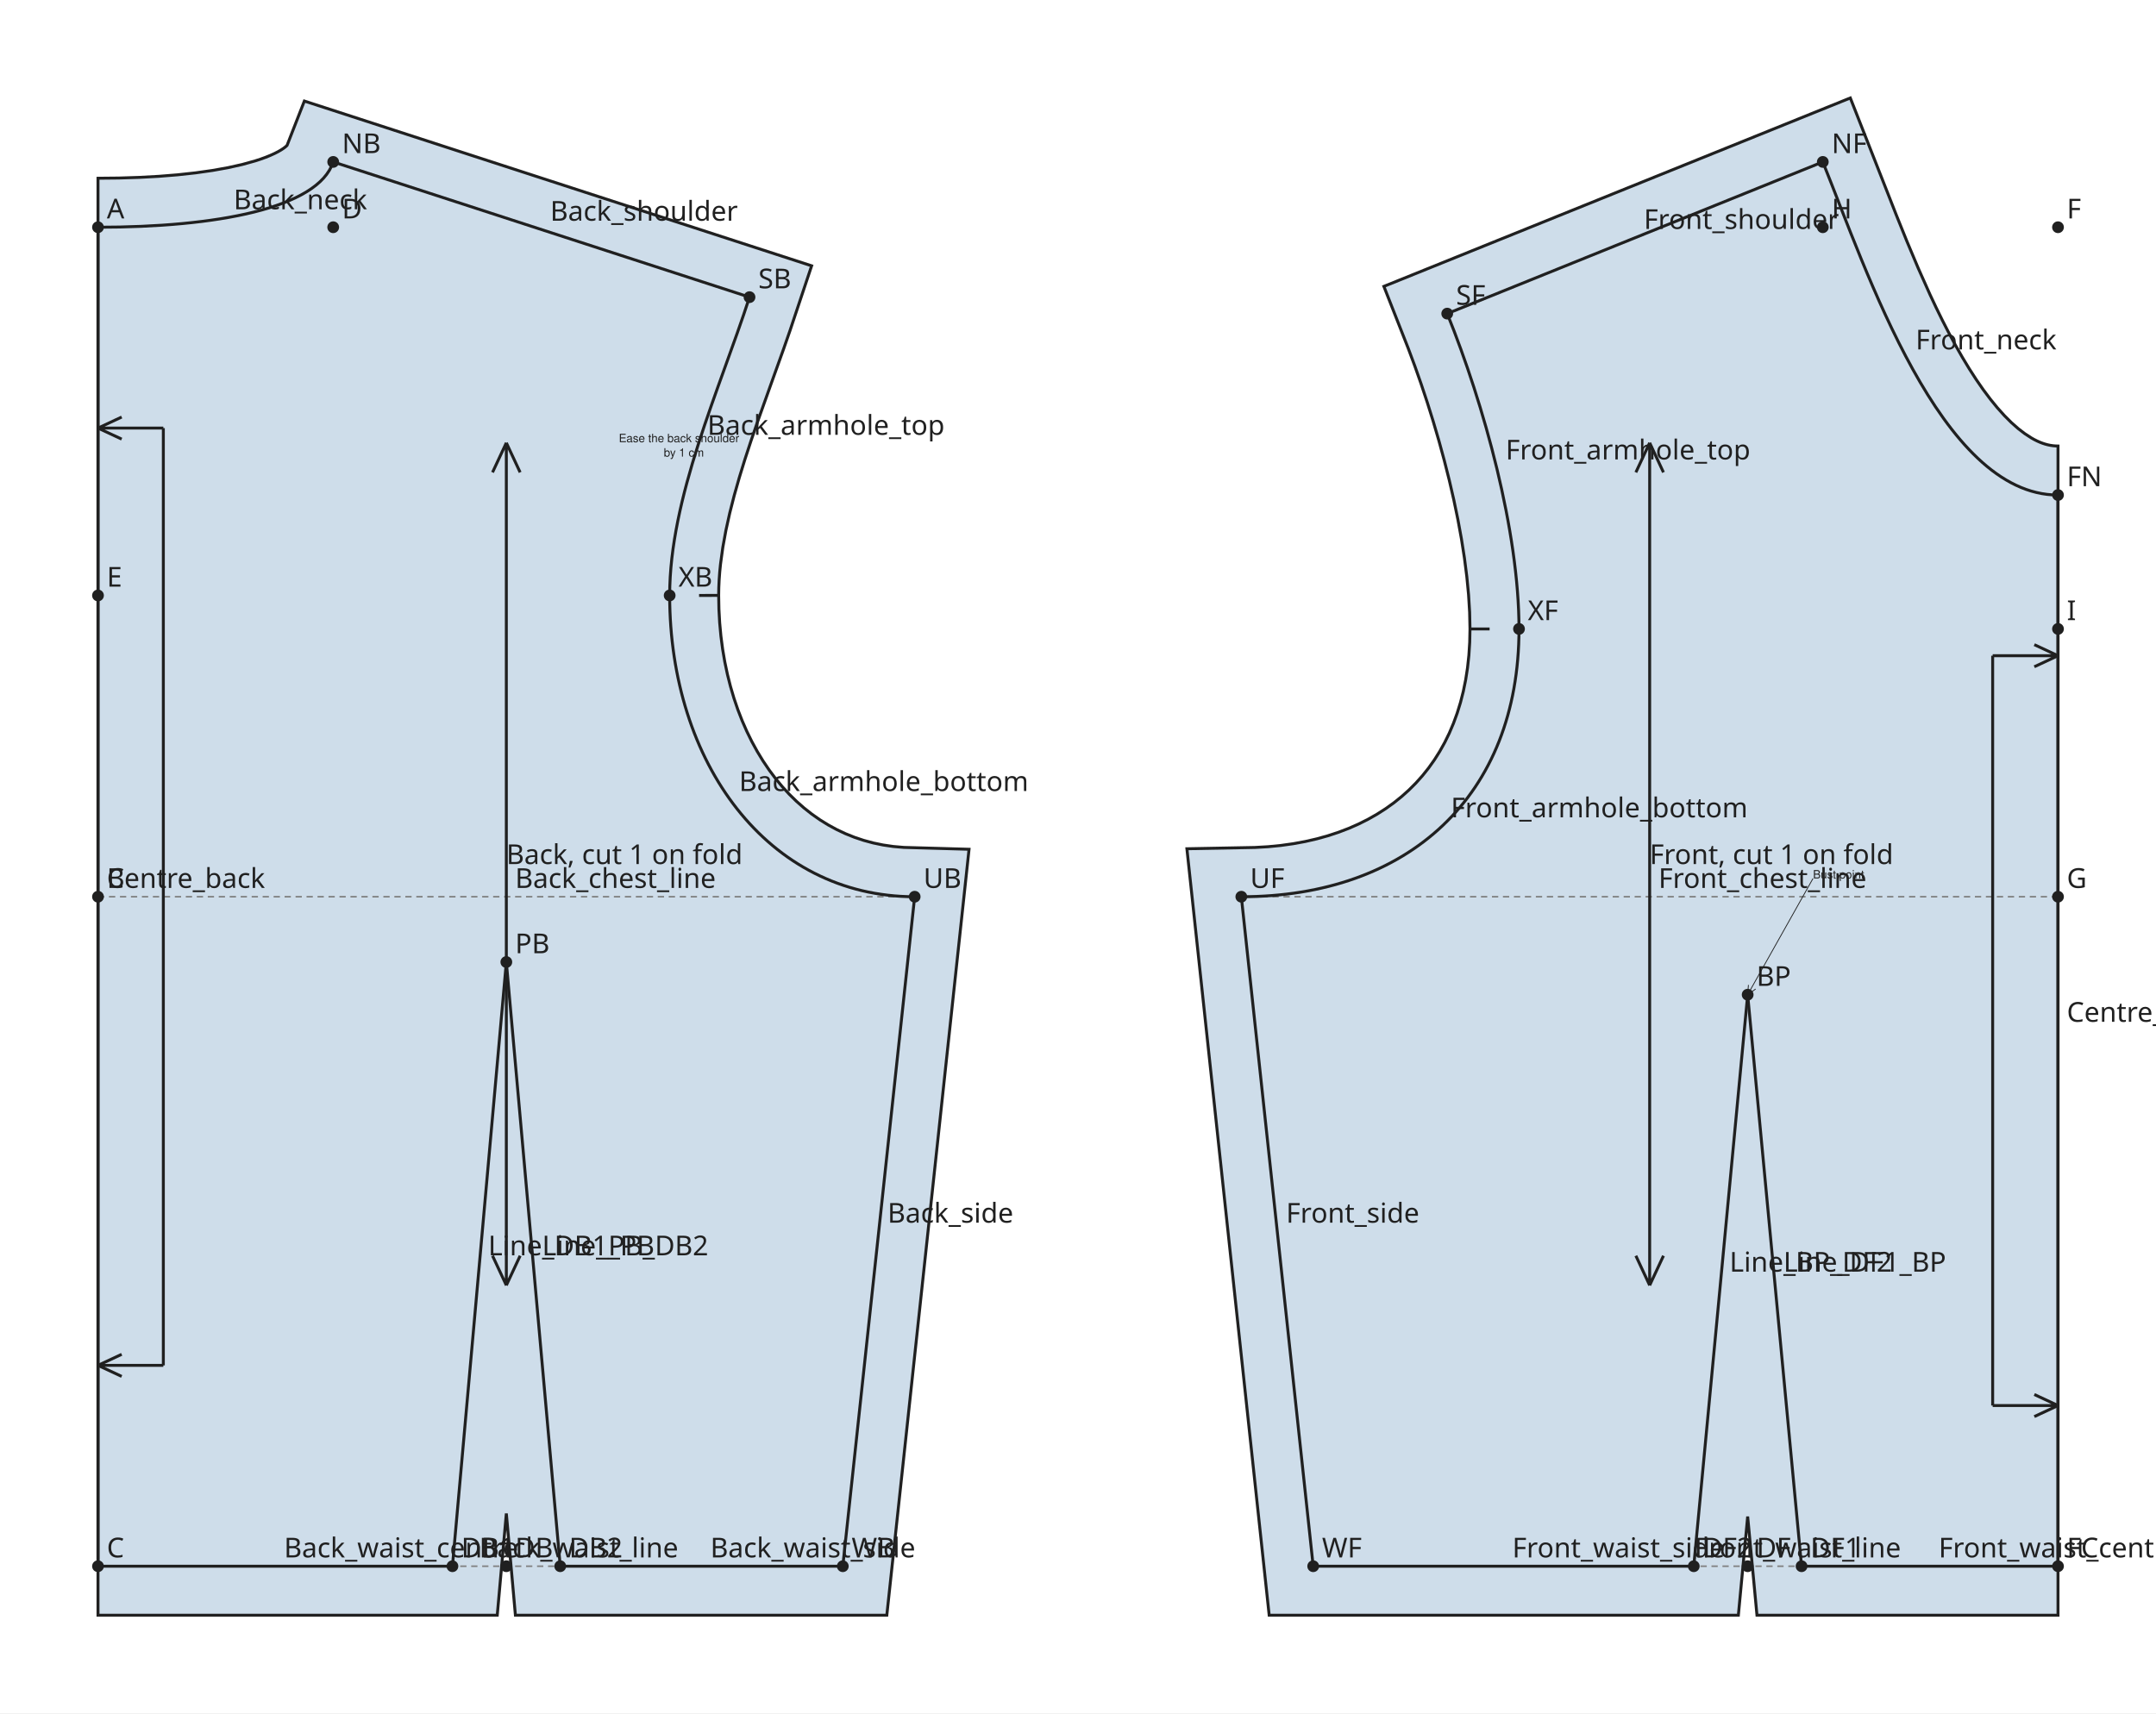
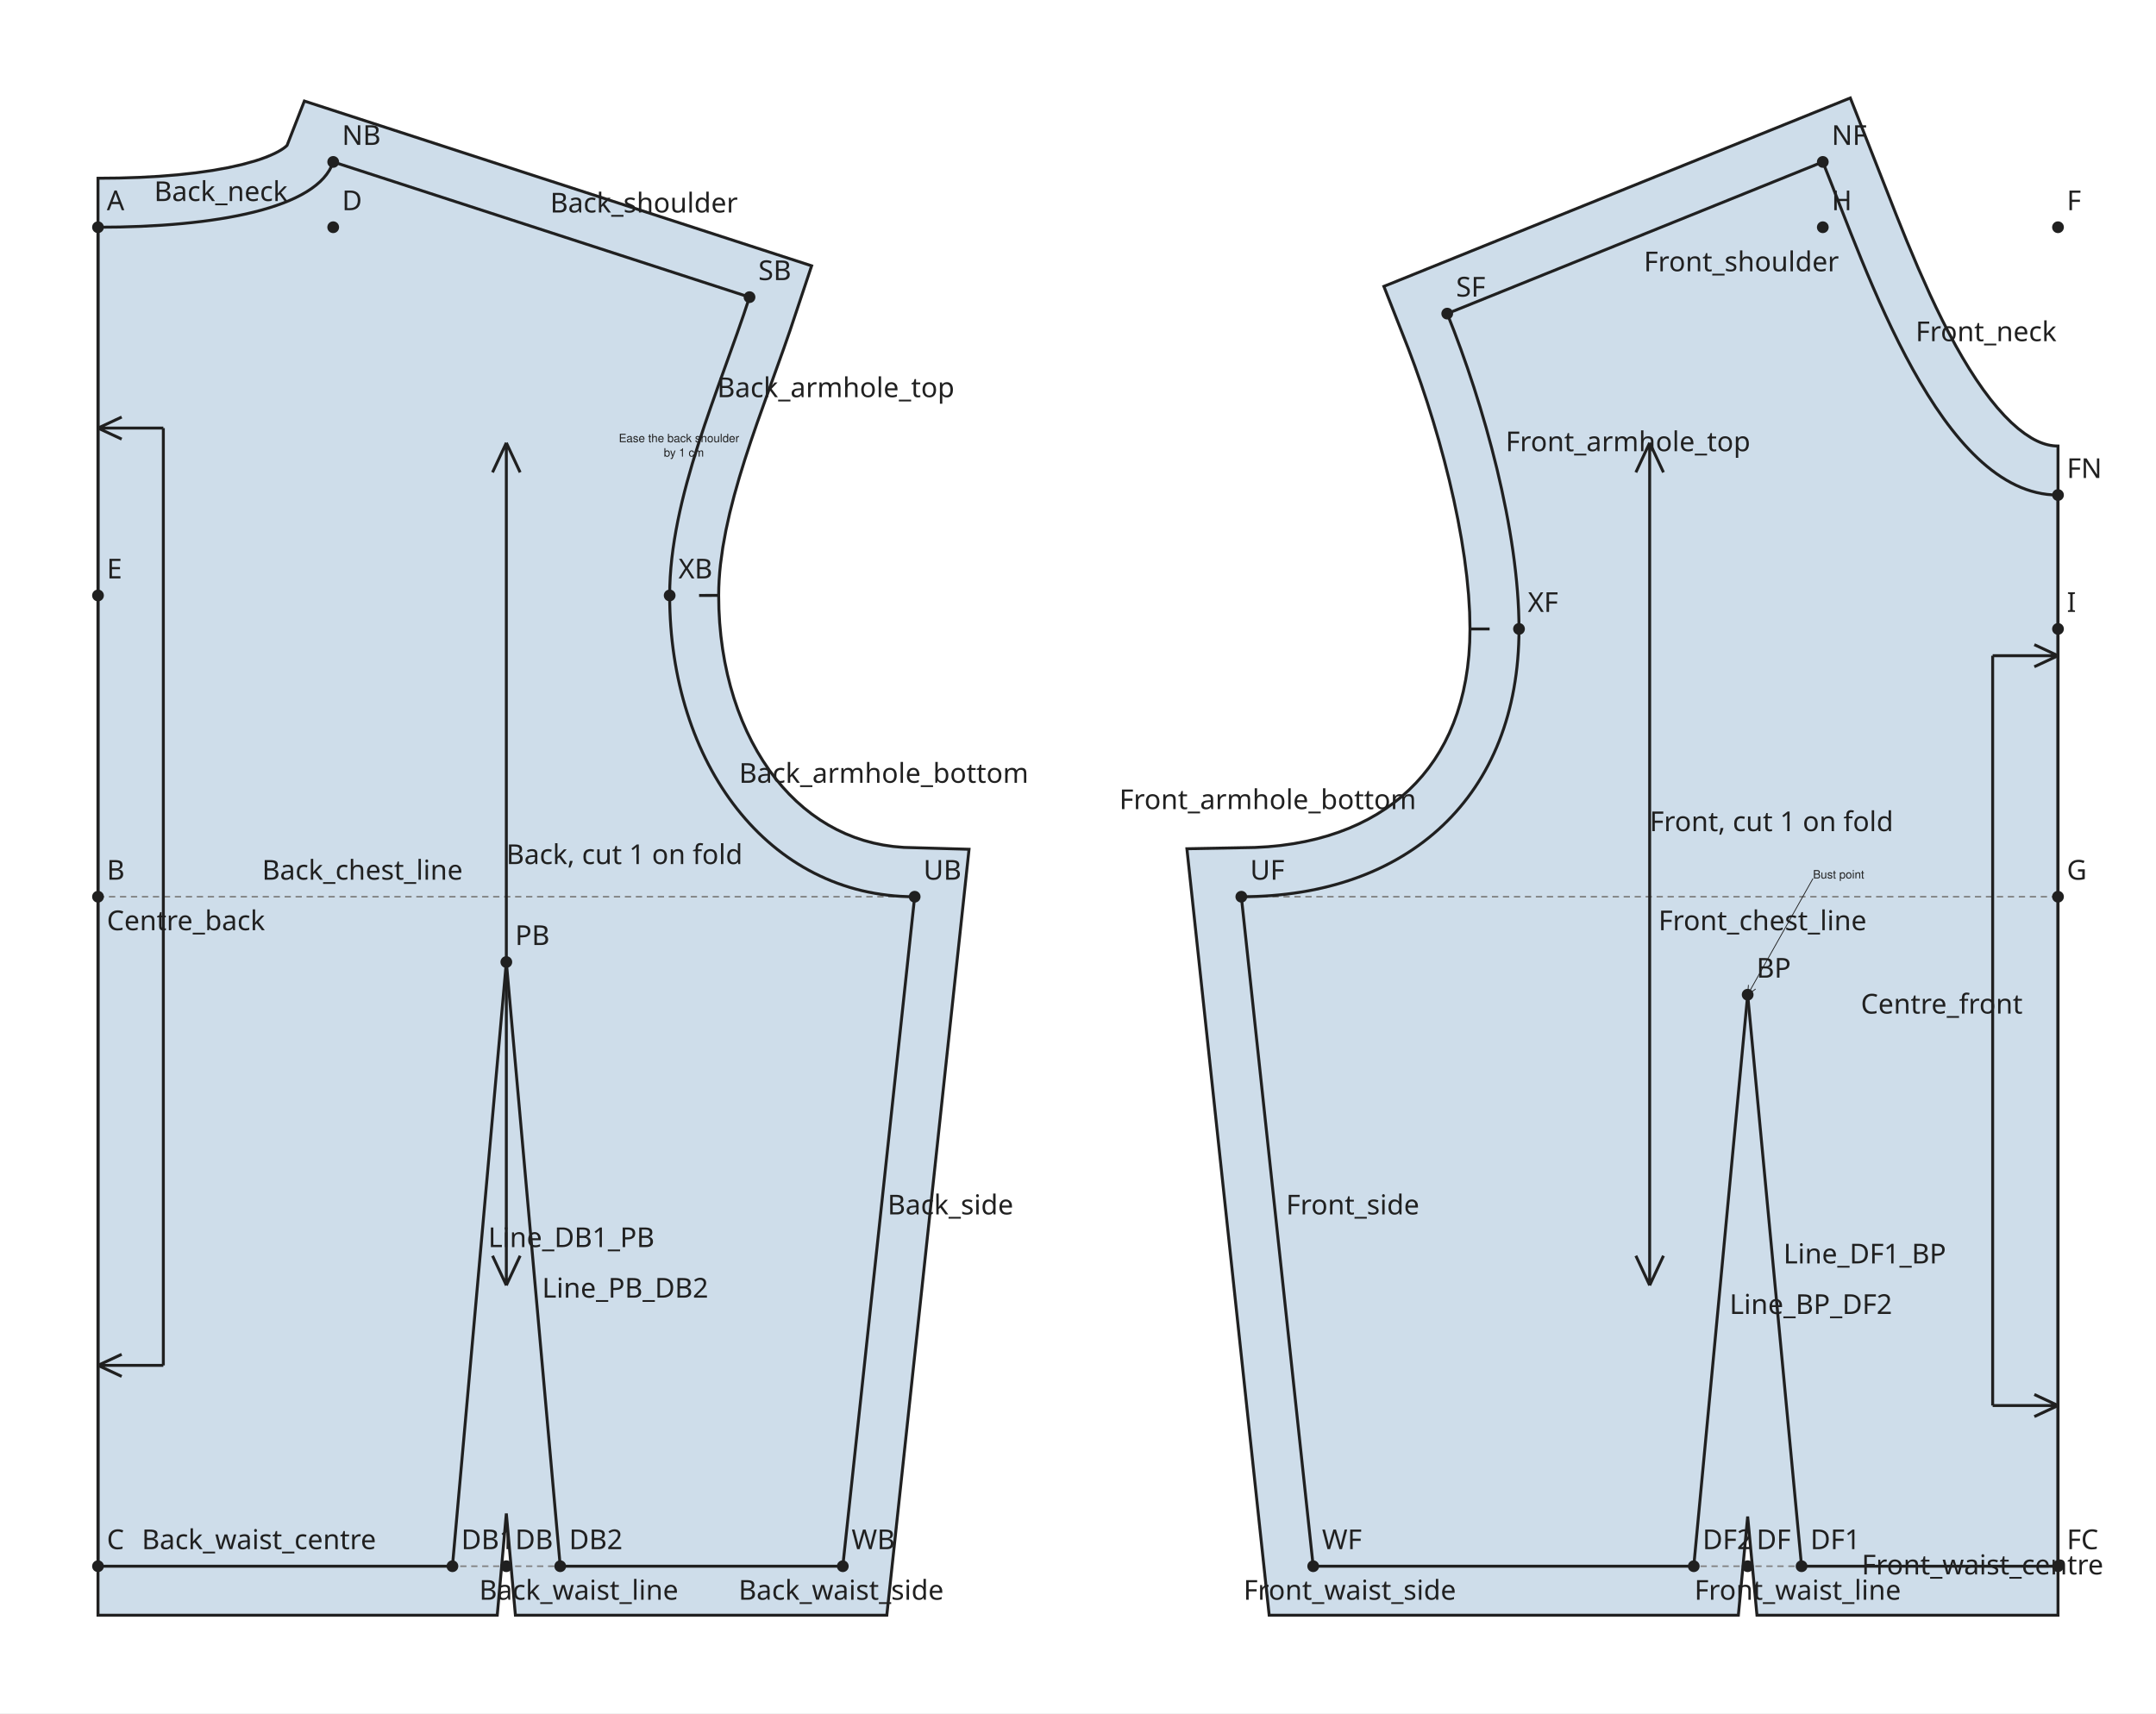
<svg xmlns="http://www.w3.org/2000/svg" width="660mm" height="524.58mm" viewBox="-30 -69.58 660 524.58">
  <rect x="-30" y="-69.58" width="660" height="524.58" fill="#ffffff" />
  <path data-id="63" data-name="Back" d="M 218.458 11.815 L 211.837 31.646 L 209.873 37.291 L 205.84 48.534 L 205.841 48.535 L 201.798 59.873 L 199.883 65.453 L 198.035 71.086 L 196.34 76.581 L 194.766 82.117 L 193.396 87.49 L 192.224 92.784 L 191.274 98.005 L 190.568 103.142 L 190.326 105.561 L 190.147 107.988 L 190.038 110.375 L 190.001 112.737 L 190.079 116.961 L 190.309 121.114 L 190.687 125.195 L 191.209 129.172 L 191.877 133.093 L 192.681 136.91 L 193.614 140.608 L 194.688 144.24 L 195.88 147.735 L 197.2 151.131 L 198.634 154.402 L 200.179 157.543 L 201.833 160.557 L 203.592 163.442 L 205.465 166.211 L 207.409 168.806 L 209.454 171.272 L 211.592 173.6 L 213.813 175.78 L 216.106 177.802 L 218.487 179.682 L 220.949 181.414 L 223.479 182.988 L 226.084 184.409 L 228.776 185.68 L 231.554 186.796 L 234.392 187.746 L 237.338 188.541 L 240.355 189.165 L 243.481 189.621 L 246.685 189.899 L 266.646 190.469 L 241.476 425 L 127.778 425 L 125 393.852 L 122.222 425 L 0 425 L 0 -15.001 L 6.393 -15.065 L 12.594 -15.261 L 18.612 -15.59 L 24.368 -16.053 L 29.861 -16.651 L 35.027 -17.383 L 39.792 -18.238 L 44.128 -19.208 L 48.094 -20.308 L 49.721 -20.837 L 51.312 -21.414 L 52.742 -21.993 L 54 -22.563 L 55.092 -23.119 L 56.014 -23.65 L 56.75 -24.13 L 57.298 -24.541 L 57.674 -24.867 L 57.878 -25.075 L 63.172 -38.64 Z" fill="#ceddea" stroke="#202020" stroke-width="0.9" />
  <path data-id="64" data-name="Front" d="M 547.451 -11.518 L 550.5 -3.746 L 553.748 4.31 L 557.205 12.523 L 560.85 20.686 L 562.715 24.648 L 564.653 28.597 L 566.655 32.498 L 568.667 36.227 L 570.733 39.853 L 572.849 43.355 L 574.974 46.649 L 577.121 49.75 L 579.291 52.648 L 581.461 55.306 L 583.612 57.698 L 585.736 59.82 L 587.81 61.654 L 589.82 63.197 L 591.875 64.535 L 592.663 64.98 L 593.55 65.428 L 594.43 65.82 L 595.26 66.14 L 596.075 66.407 L 596.876 66.621 L 597.669 66.786 L 598.448 66.902 L 599.205 66.969 L 600 66.993 L 600 425 L 507.848 425 L 505 394.794 L 502.152 425 L 358.524 425 L 333.338 190.313 L 354.145 189.918 L 358.196 189.684 L 362.095 189.301 L 365.889 188.769 L 369.544 188.096 L 373.09 187.281 L 376.476 186.34 L 379.777 185.254 L 382.9 184.058 L 385.915 182.731 L 388.8 181.283 L 391.546 179.724 L 394.175 178.044 L 396.676 176.25 L 399.06 174.337 L 401.307 172.322 L 403.429 170.198 L 405.444 167.943 L 407.329 165.582 L 409.091 163.108 L 410.738 160.501 L 412.268 157.759 L 413.659 154.918 L 414.933 151.924 L 416.08 148.784 L 417.078 145.549 L 417.95 142.128 L 418.673 138.574 L 419.24 134.915 L 419.657 131.077 L 419.91 127.104 L 419.996 123 L 419.885 117.879 L 419.561 112.557 L 419.024 106.981 L 418.298 101.301 L 417.381 95.448 L 416.288 89.477 L 415.043 83.481 L 413.652 77.448 L 412.125 71.4 L 410.489 65.412 L 408.737 59.44 L 406.922 53.644 L 405.024 47.939 L 403.112 42.509 L 401.11 37.13 L 393.633 18.11 L 536.421 -39.58 Z" fill="#ceddea" stroke="#202020" stroke-width="0.9" />
  <path data-id="16" data-name="Back_chest_line" d="M 0 205 L 250 205" fill="none" stroke="#808080" stroke-width="0.48" stroke-dasharray="1.92 1.44" />
-   <text x="127.7" y="202.3" font-family="sans-serif" font-size="8.4" fill="#202020">Back_chest_line</text>
  <path data-id="17" data-name="Back_waist_line" d="M 0 410 L 228 410" fill="none" stroke="#808080" stroke-width="0.48" stroke-dasharray="1.92 1.44" />
-   <text x="116.7" y="407.3" font-family="sans-serif" font-size="8.4" fill="#202020">Back_waist_line</text>
  <path data-id="44" data-name="Front_chest_line" d="M 600 205 L 350 205" fill="none" stroke="#808080" stroke-width="0.48" stroke-dasharray="1.92 1.44" />
-   <text x="477.7" y="202.3" font-family="sans-serif" font-size="8.4" fill="#202020">Front_chest_line</text>
  <path data-id="45" data-name="Front_waist_line" d="M 600 410 L 372 410" fill="none" stroke="#808080" stroke-width="0.48" stroke-dasharray="1.92 1.44" />
-   <text x="488.7" y="407.3" font-family="sans-serif" font-size="8.4" fill="#202020">Front_waist_line</text>
  <path data-id="15" data-name="Centre_back" d="M 0 0 L 0 410" fill="none" stroke="#202020" stroke-width="0.9" />
-   <text x="2.7" y="202.3" font-family="sans-serif" font-size="8.4" fill="#202020">Centre_back</text>
  <path data-id="21" data-name="Back_shoulder" d="M 72 -20 L 199.442 21.408" fill="none" stroke="#202020" stroke-width="0.9" />
-   <text x="138.421" y="-1.996" font-family="sans-serif" font-size="8.4" fill="#202020">Back_shoulder</text>
  <path data-id="22" data-name="Back_neck" d="M 0 0 C 36 0 67.365 -5.734 72 -20" fill="none" stroke="#202020" stroke-width="0.9" />
-   <text x="41.514" y="-5.503" font-family="sans-serif" font-size="8.4" fill="#202020">Back_neck</text>
  <path data-id="25" data-name="Back_armhole_top" d="M 199.442 21.408 C 190.171 49.94 175 82.75 175 112.75" fill="none" stroke="#202020" stroke-width="0.9" />
-   <text x="186.528" y="63.568" font-family="sans-serif" font-size="8.4" fill="#202020">Back_armhole_top</text>
  <path data-id="26" data-name="Back_armhole_bottom" d="M 175 112.75 C 175 164 205 205 250 205" fill="none" stroke="#202020" stroke-width="0.9" />
-   <text x="196.243" y="172.633" font-family="sans-serif" font-size="8.4" fill="#202020">Back_armhole_bottom</text>
  <path data-id="27" data-name="Back_side" d="M 250 205 L 228 410" fill="none" stroke="#202020" stroke-width="0.9" />
-   <text x="241.7" y="304.8" font-family="sans-serif" font-size="8.4" fill="#202020">Back_side</text>
  <path data-id="32" data-name="Back_waist_centre" d="M 0 410 L 108.5 410" fill="none" stroke="#202020" stroke-width="0.9" />
-   <text x="56.95" y="407.3" font-family="sans-serif" font-size="8.4" fill="#202020">Back_waist_centre</text>
  <path data-id="33" data-name="Line_DB1_PB" d="M 108.5 410 L 125 225" fill="none" stroke="#202020" stroke-width="0.9" />
-   <text x="119.45" y="314.8" font-family="sans-serif" font-size="8.4" fill="#202020">Line_DB1_PB</text>
  <path data-id="34" data-name="Line_PB_DB2" d="M 125 225 L 141.5 410" fill="none" stroke="#202020" stroke-width="0.9" />
-   <text x="135.95" y="314.8" font-family="sans-serif" font-size="8.4" fill="#202020">Line_PB_DB2</text>
  <path data-id="35" data-name="Back_waist_side" d="M 141.5 410 L 228 410" fill="none" stroke="#202020" stroke-width="0.9" />
-   <text x="187.45" y="407.3" font-family="sans-serif" font-size="8.4" fill="#202020">Back_waist_side</text>
  <path data-id="43" data-name="Centre_front" d="M 600 82 L 600 410" fill="none" stroke="#202020" stroke-width="0.9" />
-   <text x="602.7" y="243.3" font-family="sans-serif" font-size="8.4" fill="#202020">Centre_front</text>
  <path data-id="49" data-name="Front_shoulder" d="M 528 -20 L 413.029 26.451" fill="none" stroke="#202020" stroke-width="0.9" />
-   <text x="473.215" y="0.526" font-family="sans-serif" font-size="8.4" fill="#202020">Front_shoulder</text>
  <path data-id="50" data-name="Front_neck" d="M 528 -20 C 541.486 13.379 564 82 600 82" fill="none" stroke="#202020" stroke-width="0.9" />
-   <text x="556.41" y="37.407" font-family="sans-serif" font-size="8.4" fill="#202020">Front_neck</text>
  <path data-id="52" data-name="Front_armhole_top" d="M 413.029 26.451 C 424.267 54.267 435 93 435 123" fill="none" stroke="#202020" stroke-width="0.9" />
-   <text x="430.905" y="71.107" font-family="sans-serif" font-size="8.4" fill="#202020">Front_armhole_top</text>
  <path data-id="53" data-name="Front_armhole_bottom" d="M 435 123 C 435 174.25 401 205 350 205" fill="none" stroke="#202020" stroke-width="0.9" />
-   <text x="414.138" y="180.695" font-family="sans-serif" font-size="8.4" fill="#202020">Front_armhole_bottom</text>
  <path data-id="54" data-name="Front_side" d="M 350 205 L 372 410" fill="none" stroke="#202020" stroke-width="0.9" />
-   <text x="363.7" y="304.8" font-family="sans-serif" font-size="8.4" fill="#202020">Front_side</text>
  <path data-id="59" data-name="Front_waist_centre" d="M 600 410 L 521.5 410" fill="none" stroke="#202020" stroke-width="0.9" />
-   <text x="563.45" y="407.3" font-family="sans-serif" font-size="8.4" fill="#202020">Front_waist_centre</text>
  <path data-id="60" data-name="Line_DF1_BP" d="M 521.5 410 L 505 235" fill="none" stroke="#202020" stroke-width="0.9" />
-   <text x="515.95" y="319.8" font-family="sans-serif" font-size="8.4" fill="#202020">Line_DF1_BP</text>
  <path data-id="61" data-name="Line_BP_DF2" d="M 505 235 L 488.5 410" fill="none" stroke="#202020" stroke-width="0.9" />
-   <text x="499.45" y="319.8" font-family="sans-serif" font-size="8.4" fill="#202020">Line_BP_DF2</text>
  <path data-id="62" data-name="Front_waist_side" d="M 488.5 410 L 372 410" fill="none" stroke="#202020" stroke-width="0.9" />
-   <text x="432.95" y="407.3" font-family="sans-serif" font-size="8.4" fill="#202020">Front_waist_side</text>
  <path data-id="63" data-marks="Back" d="M 125 324 L 125 66 M 125 66 L 120.774 75.063 M 125 66 L 129.226 75.063 M 125 324 L 129.226 314.937 M 125 324 L 120.774 314.937 M 20 61.5 L 20 348.5 M 20 61.5 L 0 61.5 M 20 348.5 L 0 348.5 M 0 61.5 L 7.25 58.119 M 0 61.5 L 7.25 64.881 M 0 348.5 L 7.25 345.119 M 0 348.5 L 7.25 351.881 M 190 112.736 L 184 112.741" fill="none" stroke="#202020" stroke-width="0.9" />
+   <path data-id="64" data-marks="Front" d="M 475 324 L 475 66 M 475 66 L 470.774 75.063 M 475 66 L 479.226 75.063 M 475 324 L 479.226 314.937 M 475 324 L 470.774 314.937 M 580 131.2 L 580 360.8 M 580 131.2 L 600 131.2 M 580 360.8 L 600 360.8 M 600 131.2 L 592.75 134.581 M 600 131.2 L 592.75 127.819 M 600 360.8 L 592.75 364.181 M 600 360.8 L 592.75 357.419 M 420 123.015 L 426 123.009" fill="none" stroke="#202020" stroke-width="0.9" />
+   <circle data-id="10" data-name="A" cx="0" cy="0" r="1.8" fill="#202020" />
+   <circle data-id="11" data-name="B" cx="0" cy="205" r="1.8" fill="#202020" />
+   <circle data-id="12" data-name="C" cx="0" cy="410" r="1.8" fill="#202020" />
+   <circle data-id="13" data-name="UB" cx="250" cy="205" r="1.8" fill="#202020" />
+   <circle data-id="14" data-name="WB" cx="228" cy="410" r="1.8" fill="#202020" />
+   <circle data-id="18" data-name="D" cx="72" cy="0" r="1.8" fill="#202020" />
+   <circle data-id="19" data-name="NB" cx="72" cy="-20" r="1.8" fill="#202020" />
+   <circle data-id="20" data-name="SB" cx="199.442" cy="21.408" r="1.8" fill="#202020" />
+   <circle data-id="23" data-name="E" cx="0" cy="112.75" r="1.8" fill="#202020" />
+   <circle data-id="24" data-name="XB" cx="175" cy="112.75" r="1.8" fill="#202020" />
+   <circle data-id="28" data-name="DB" cx="125" cy="410" r="1.8" fill="#202020" />
+   <circle data-id="29" data-name="DB1" cx="108.5" cy="410" r="1.8" fill="#202020" />
+   <circle data-id="30" data-name="DB2" cx="141.5" cy="410" r="1.8" fill="#202020" />
+   <circle data-id="31" data-name="PB" cx="125" cy="225" r="1.8" fill="#202020" />
+   <circle data-id="36" data-name="F" cx="600" cy="0" r="1.8" fill="#202020" />
+   <circle data-id="37" data-name="FN" cx="600" cy="82" r="1.8" fill="#202020" />
+   <circle data-id="38" data-name="FC" cx="600" cy="410" r="1.8" fill="#202020" />
+   <circle data-id="39" data-name="I" cx="600" cy="123" r="1.8" fill="#202020" />
+   <circle data-id="40" data-name="G" cx="600" cy="205" r="1.8" fill="#202020" />
+   <circle data-id="41" data-name="UF" cx="350" cy="205" r="1.8" fill="#202020" />
+   <circle data-id="42" data-name="WF" cx="372" cy="410" r="1.8" fill="#202020" />
+   <circle data-id="46" data-name="H" cx="528" cy="0" r="1.8" fill="#202020" />
+   <circle data-id="47" data-name="NF" cx="528" cy="-20" r="1.8" fill="#202020" />
+   <circle data-id="48" data-name="SF" cx="413.029" cy="26.451" r="1.8" fill="#202020" />
+   <circle data-id="51" data-name="XF" cx="435" cy="123" r="1.8" fill="#202020" />
+   <circle data-id="55" data-name="DF" cx="505" cy="410" r="1.8" fill="#202020" />
+   <circle data-id="56" data-name="DF1" cx="521.5" cy="410" r="1.8" fill="#202020" />
+   <circle data-id="57" data-name="DF2" cx="488.5" cy="410" r="1.8" fill="#202020" />
+   <circle data-id="58" data-name="BP" cx="505" cy="235" r="1.8" fill="#202020" />
  <text x="125" y="195" font-family="sans-serif" font-size="8.4" fill="#202020">Back, cut 1 on fold</text>
-   <path data-id="64" data-marks="Front" d="M 475 324 L 475 66 M 475 66 L 470.774 75.063 M 475 66 L 479.226 75.063 M 475 324 L 479.226 314.937 M 475 324 L 470.774 314.937 M 580 131.2 L 580 360.8 M 580 131.2 L 600 131.2 M 580 360.8 L 600 360.8 M 600 131.2 L 592.75 134.581 M 600 131.2 L 592.75 127.819 M 600 360.8 L 592.75 364.181 M 600 360.8 L 592.75 357.419 M 420 123.015 L 426 123.009" fill="none" stroke="#202020" stroke-width="0.9" />
-   <text x="475" y="195" font-family="sans-serif" font-size="8.4" fill="#202020">Front, cut 1 on fold</text>
-   <circle data-id="10" data-name="A" cx="0" cy="0" r="1.8" fill="#202020" />
-   <text x="2.7" y="-2.7" font-family="sans-serif" font-size="8.4" fill="#202020">A</text>
-   <circle data-id="11" data-name="B" cx="0" cy="205" r="1.8" fill="#202020" />
-   <text x="2.7" y="202.3" font-family="sans-serif" font-size="8.4" fill="#202020">B</text>
-   <circle data-id="12" data-name="C" cx="0" cy="410" r="1.8" fill="#202020" />
-   <text x="2.7" y="407.3" font-family="sans-serif" font-size="8.4" fill="#202020">C</text>
-   <circle data-id="13" data-name="UB" cx="250" cy="205" r="1.8" fill="#202020" />
-   <text x="252.7" y="202.3" font-family="sans-serif" font-size="8.4" fill="#202020">UB</text>
-   <circle data-id="14" data-name="WB" cx="228" cy="410" r="1.8" fill="#202020" />
-   <text x="230.7" y="407.3" font-family="sans-serif" font-size="8.4" fill="#202020">WB</text>
-   <circle data-id="18" data-name="D" cx="72" cy="0" r="1.8" fill="#202020" />
-   <text x="74.7" y="-2.7" font-family="sans-serif" font-size="8.4" fill="#202020">D</text>
-   <circle data-id="19" data-name="NB" cx="72" cy="-20" r="1.8" fill="#202020" />
-   <text x="74.7" y="-22.7" font-family="sans-serif" font-size="8.4" fill="#202020">NB</text>
-   <circle data-id="20" data-name="SB" cx="199.442" cy="21.408" r="1.8" fill="#202020" />
-   <text x="202.142" y="18.708" font-family="sans-serif" font-size="8.4" fill="#202020">SB</text>
-   <circle data-id="23" data-name="E" cx="0" cy="112.75" r="1.8" fill="#202020" />
-   <text x="2.7" y="110.05" font-family="sans-serif" font-size="8.4" fill="#202020">E</text>
-   <circle data-id="24" data-name="XB" cx="175" cy="112.75" r="1.8" fill="#202020" />
-   <text x="177.7" y="110.05" font-family="sans-serif" font-size="8.4" fill="#202020">XB</text>
-   <circle data-id="28" data-name="DB" cx="125" cy="410" r="1.8" fill="#202020" />
-   <text x="127.7" y="407.3" font-family="sans-serif" font-size="8.4" fill="#202020">DB</text>
-   <circle data-id="29" data-name="DB1" cx="108.5" cy="410" r="1.8" fill="#202020" />
-   <text x="111.2" y="407.3" font-family="sans-serif" font-size="8.4" fill="#202020">DB1</text>
-   <circle data-id="30" data-name="DB2" cx="141.5" cy="410" r="1.8" fill="#202020" />
-   <text x="144.2" y="407.3" font-family="sans-serif" font-size="8.4" fill="#202020">DB2</text>
-   <circle data-id="31" data-name="PB" cx="125" cy="225" r="1.8" fill="#202020" />
-   <text x="127.7" y="222.3" font-family="sans-serif" font-size="8.4" fill="#202020">PB</text>
-   <circle data-id="36" data-name="F" cx="600" cy="0" r="1.8" fill="#202020" />
-   <text x="602.7" y="-2.7" font-family="sans-serif" font-size="8.4" fill="#202020">F</text>
-   <circle data-id="37" data-name="FN" cx="600" cy="82" r="1.8" fill="#202020" />
-   <text x="602.7" y="79.3" font-family="sans-serif" font-size="8.4" fill="#202020">FN</text>
-   <circle data-id="38" data-name="FC" cx="600" cy="410" r="1.8" fill="#202020" />
-   <text x="602.7" y="407.3" font-family="sans-serif" font-size="8.4" fill="#202020">FC</text>
-   <circle data-id="39" data-name="I" cx="600" cy="123" r="1.8" fill="#202020" />
-   <text x="602.7" y="120.3" font-family="sans-serif" font-size="8.4" fill="#202020">I</text>
-   <circle data-id="40" data-name="G" cx="600" cy="205" r="1.8" fill="#202020" />
-   <text x="602.7" y="202.3" font-family="sans-serif" font-size="8.4" fill="#202020">G</text>
-   <circle data-id="41" data-name="UF" cx="350" cy="205" r="1.8" fill="#202020" />
-   <text x="352.7" y="202.3" font-family="sans-serif" font-size="8.4" fill="#202020">UF</text>
-   <circle data-id="42" data-name="WF" cx="372" cy="410" r="1.8" fill="#202020" />
-   <text x="374.7" y="407.3" font-family="sans-serif" font-size="8.4" fill="#202020">WF</text>
-   <circle data-id="46" data-name="H" cx="528" cy="0" r="1.8" fill="#202020" />
-   <text x="530.7" y="-2.7" font-family="sans-serif" font-size="8.4" fill="#202020">H</text>
-   <circle data-id="47" data-name="NF" cx="528" cy="-20" r="1.8" fill="#202020" />
-   <text x="530.7" y="-22.7" font-family="sans-serif" font-size="8.4" fill="#202020">NF</text>
-   <circle data-id="48" data-name="SF" cx="413.029" cy="26.451" r="1.8" fill="#202020" />
-   <text x="415.729" y="23.751" font-family="sans-serif" font-size="8.4" fill="#202020">SF</text>
-   <circle data-id="51" data-name="XF" cx="435" cy="123" r="1.8" fill="#202020" />
-   <text x="437.7" y="120.3" font-family="sans-serif" font-size="8.4" fill="#202020">XF</text>
-   <circle data-id="55" data-name="DF" cx="505" cy="410" r="1.8" fill="#202020" />
-   <text x="507.7" y="407.3" font-family="sans-serif" font-size="8.4" fill="#202020">DF</text>
-   <circle data-id="56" data-name="DF1" cx="521.5" cy="410" r="1.8" fill="#202020" />
-   <text x="524.2" y="407.3" font-family="sans-serif" font-size="8.4" fill="#202020">DF1</text>
-   <circle data-id="57" data-name="DF2" cx="488.5" cy="410" r="1.8" fill="#202020" />
-   <text x="491.2" y="407.3" font-family="sans-serif" font-size="8.4" fill="#202020">DF2</text>
-   <circle data-id="58" data-name="BP" cx="505" cy="235" r="1.8" fill="#202020" />
-   <text x="507.7" y="232.3" font-family="sans-serif" font-size="8.4" fill="#202020">BP</text>
+   <text x="475" y="184.92" font-family="sans-serif" font-size="8.4" fill="#202020">Front, cut 1 on fold</text>
+   <text x="2.7" y="-5.22" font-family="sans-serif" font-size="8.4" fill="#202020">A</text>
+   <text x="2.7" y="199.78" font-family="sans-serif" font-size="8.4" fill="#202020">B</text>
+   <text x="2.7" y="404.78" font-family="sans-serif" font-size="8.4" fill="#202020">C</text>
+   <text x="252.7" y="199.78" font-family="sans-serif" font-size="8.4" fill="#202020">UB</text>
+   <text x="230.7" y="404.78" font-family="sans-serif" font-size="8.4" fill="#202020">WB</text>
+   <text x="74.7" y="-5.22" font-family="sans-serif" font-size="8.4" fill="#202020">D</text>
+   <text x="74.7" y="-25.22" font-family="sans-serif" font-size="8.4" fill="#202020">NB</text>
+   <text x="202.142" y="16.188" font-family="sans-serif" font-size="8.4" fill="#202020">SB</text>
+   <text x="2.7" y="107.53" font-family="sans-serif" font-size="8.4" fill="#202020">E</text>
+   <text x="177.7" y="107.53" font-family="sans-serif" font-size="8.4" fill="#202020">XB</text>
+   <text x="127.7" y="404.78" font-family="sans-serif" font-size="8.4" fill="#202020">DB</text>
+   <text x="111.2" y="404.78" font-family="sans-serif" font-size="8.4" fill="#202020">DB1</text>
+   <text x="144.2" y="404.78" font-family="sans-serif" font-size="8.4" fill="#202020">DB2</text>
+   <text x="127.7" y="219.78" font-family="sans-serif" font-size="8.4" fill="#202020">PB</text>
+   <text x="602.7" y="-5.22" font-family="sans-serif" font-size="8.4" fill="#202020">F</text>
+   <text x="602.7" y="76.78" font-family="sans-serif" font-size="8.4" fill="#202020">FN</text>
+   <text x="602.7" y="404.78" font-family="sans-serif" font-size="8.4" fill="#202020">FC</text>
+   <text x="602.7" y="117.78" font-family="sans-serif" font-size="8.4" fill="#202020">I</text>
+   <text x="602.7" y="199.78" font-family="sans-serif" font-size="8.4" fill="#202020">G</text>
+   <text x="352.7" y="199.78" font-family="sans-serif" font-size="8.4" fill="#202020">UF</text>
+   <text x="374.7" y="404.78" font-family="sans-serif" font-size="8.4" fill="#202020">WF</text>
+   <text x="530.7" y="-5.22" font-family="sans-serif" font-size="8.4" fill="#202020">H</text>
+   <text x="530.7" y="-25.22" font-family="sans-serif" font-size="8.4" fill="#202020">NF</text>
+   <text x="415.729" y="21.231" font-family="sans-serif" font-size="8.4" fill="#202020">SF</text>
+   <text x="437.7" y="117.78" font-family="sans-serif" font-size="8.4" fill="#202020">XF</text>
+   <text x="507.7" y="404.78" font-family="sans-serif" font-size="8.4" fill="#202020">DF</text>
+   <text x="524.2" y="404.78" font-family="sans-serif" font-size="8.4" fill="#202020">DF1</text>
+   <text x="491.2" y="404.78" font-family="sans-serif" font-size="8.4" fill="#202020">DF2</text>
+   <text x="507.7" y="229.78" font-family="sans-serif" font-size="8.4" fill="#202020">BP</text>
+   <text x="50.228" y="199.78" font-family="sans-serif" font-size="8.4" fill="#202020">Back_chest_line</text>
+   <text x="116.7" y="420.26" font-family="sans-serif" font-size="8.4" fill="#202020">Back_waist_line</text>
+   <text x="477.7" y="215.26" font-family="sans-serif" font-size="8.4" fill="#202020">Front_chest_line</text>
+   <text x="488.7" y="420.26" font-family="sans-serif" font-size="8.4" fill="#202020">Front_waist_line</text>
+   <text x="2.7" y="215.26" font-family="sans-serif" font-size="8.4" fill="#202020">Centre_back</text>
+   <text x="138.421" y="-4.516" font-family="sans-serif" font-size="8.4" fill="#202020">Back_shoulder</text>
+   <text x="17.192" y="-8.023" font-family="sans-serif" font-size="8.4" fill="#202020">Back_neck</text>
+   <text x="189.53" y="52.034" font-family="sans-serif" font-size="8.4" fill="#202020">Back_armhole_top</text>
+   <text x="196.243" y="170.113" font-family="sans-serif" font-size="8.4" fill="#202020">Back_armhole_bottom</text>
+   <text x="241.7" y="302.28" font-family="sans-serif" font-size="8.4" fill="#202020">Back_side</text>
+   <text x="13.409" y="404.78" font-family="sans-serif" font-size="8.4" fill="#202020">Back_waist_centre</text>
+   <text x="119.45" y="312.28" font-family="sans-serif" font-size="8.4" fill="#202020">Line_DB1_PB</text>
+   <text x="135.95" y="327.76" font-family="sans-serif" font-size="8.4" fill="#202020">Line_PB_DB2</text>
+   <text x="196.1" y="420.26" font-family="sans-serif" font-size="8.4" fill="#202020">Back_waist_side</text>
+   <text x="539.642" y="240.78" font-family="sans-serif" font-size="8.4" fill="#202020">Centre_front</text>
+   <text x="473.215" y="13.486" font-family="sans-serif" font-size="8.4" fill="#202020">Front_shoulder</text>
+   <text x="556.41" y="34.887" font-family="sans-serif" font-size="8.4" fill="#202020">Front_neck</text>
+   <text x="430.905" y="68.587" font-family="sans-serif" font-size="8.4" fill="#202020">Front_armhole_top</text>
+   <text x="312.642" y="178.175" font-family="sans-serif" font-size="8.4" fill="#202020">Front_armhole_bottom</text>
+   <text x="363.7" y="302.28" font-family="sans-serif" font-size="8.4" fill="#202020">Front_side</text>
+   <text x="539.9" y="412.52" font-family="sans-serif" font-size="8.4" fill="#202020">Front_waist_centre</text>
+   <text x="515.95" y="317.28" font-family="sans-serif" font-size="8.4" fill="#202020">Line_DF1_BP</text>
+   <text x="499.45" y="332.76" font-family="sans-serif" font-size="8.4" fill="#202020">Line_BP_DF2</text>
+   <text x="350.673" y="420.26" font-family="sans-serif" font-size="8.4" fill="#202020">Front_waist_side</text>
  <text data-id="67" x="159.442" y="65.818" font-family="Helvetica, Arial, sans-serif" font-size="3.528" fill="#202020">Ease the back shoulder</text>
  <text data-id="67" x="173.2" y="70.228" font-family="Helvetica, Arial, sans-serif" font-size="3.528" fill="#202020">by 1 cm</text>
  <path data-id="68" d="M 525 199.41 L 505 235 M 505 235 L 505.227 232.009 M 505 235 L 507.437 233.251" fill="none" stroke="#202020" stroke-width="0.25" />
  <text data-id="68" x="525" y="199.41" font-family="Helvetica, Arial, sans-serif" font-size="3.528" fill="#202020">Bust point</text>
</svg>
